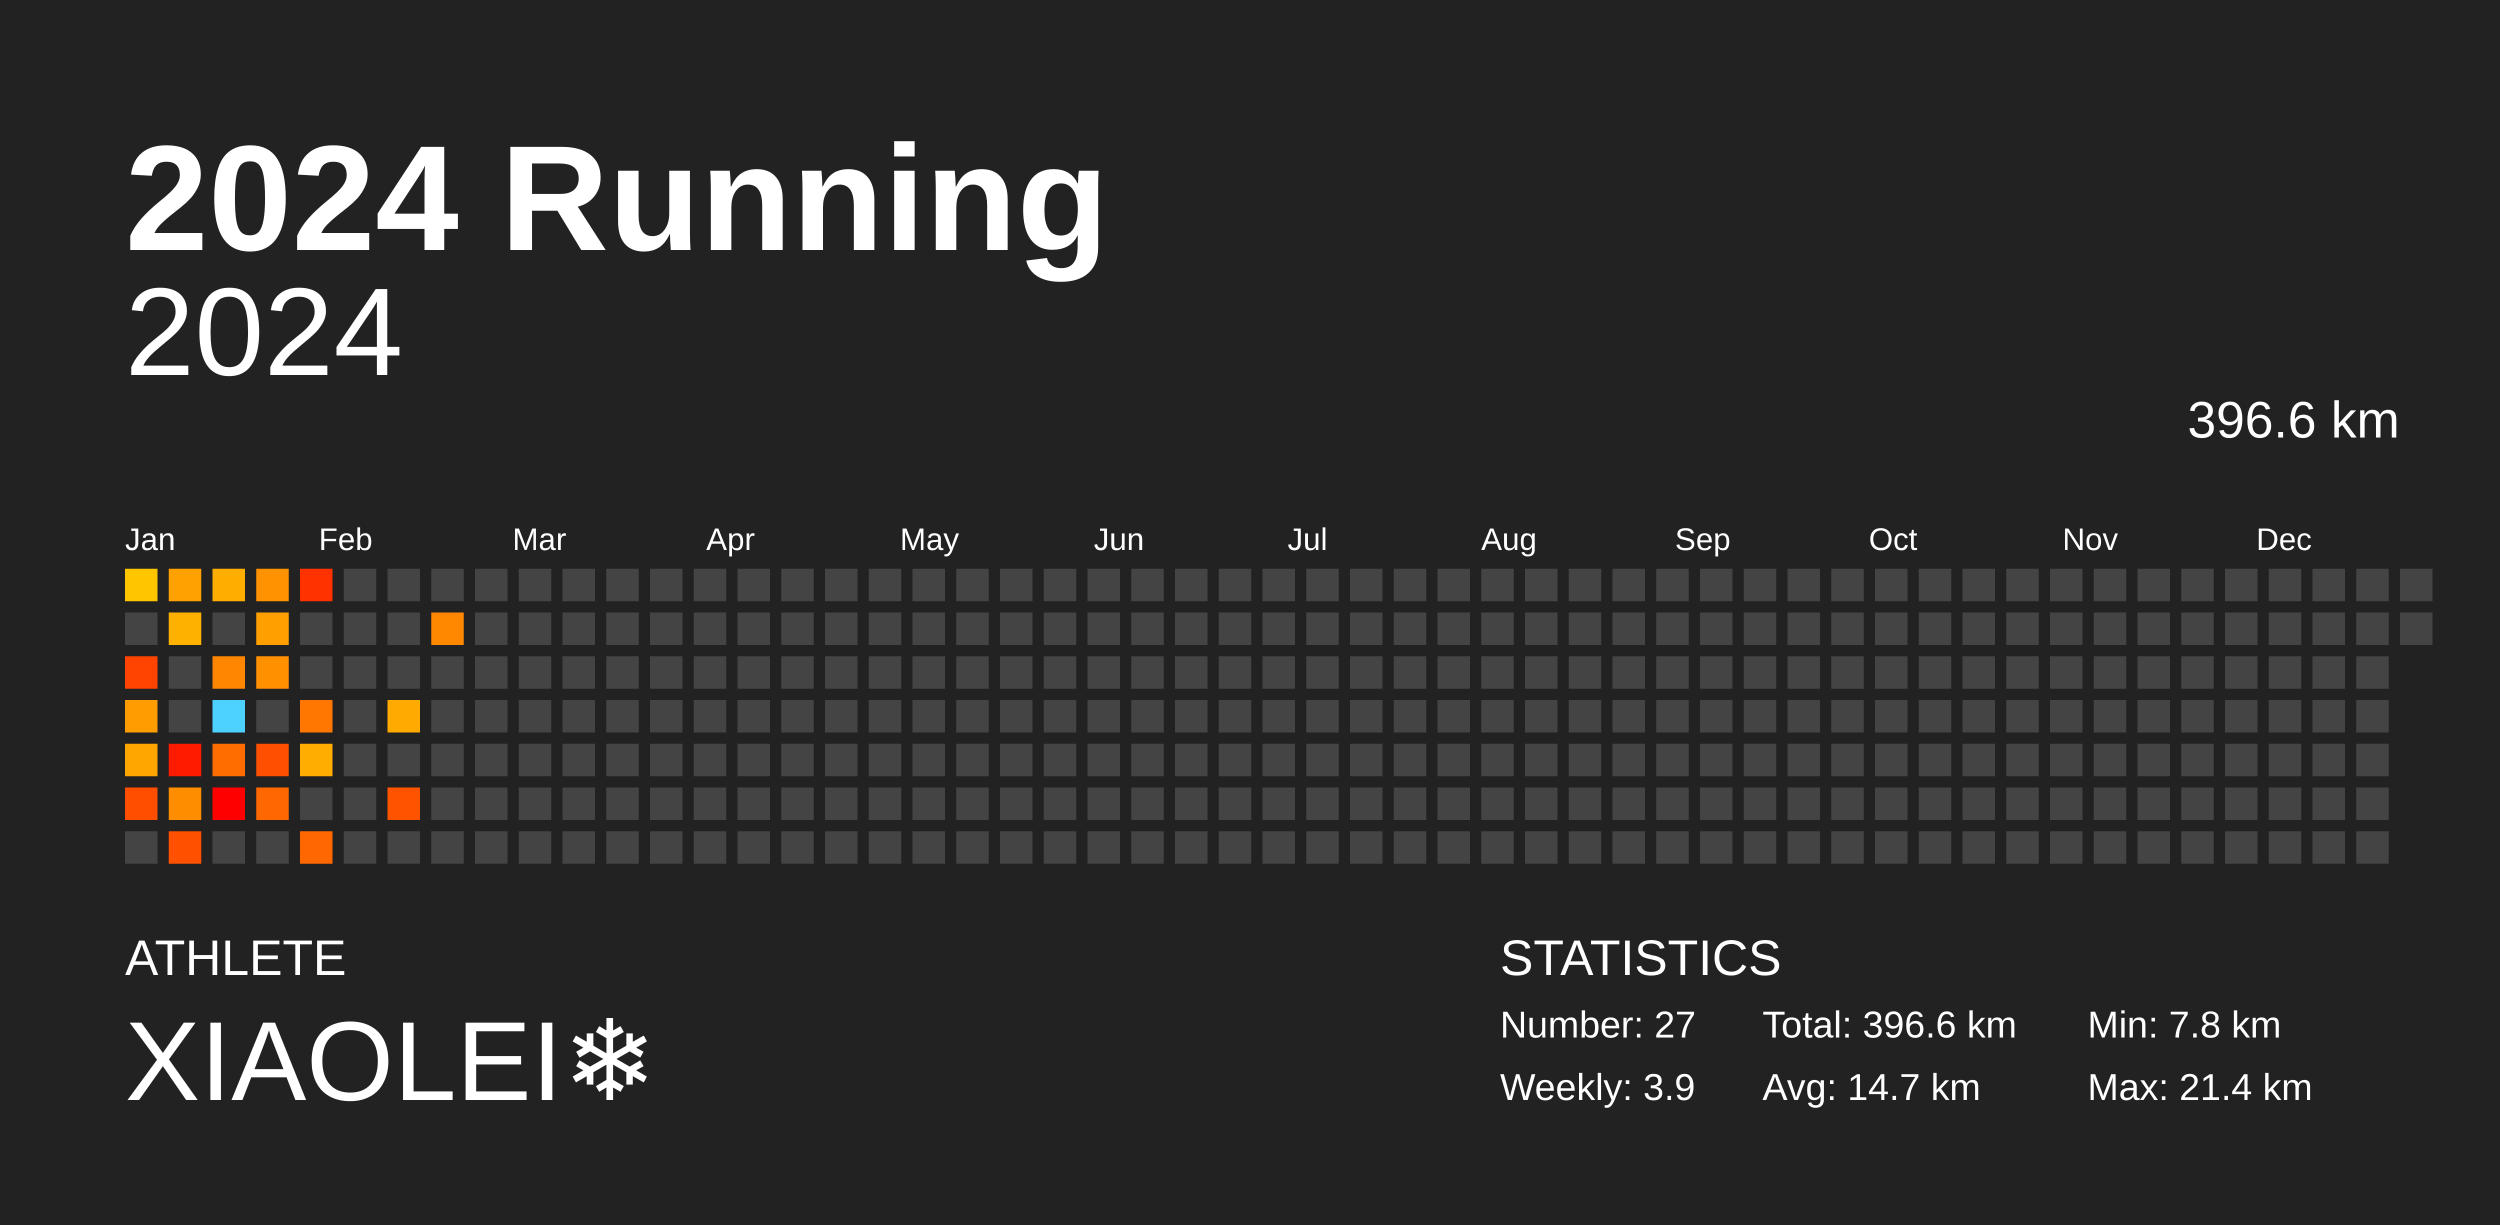
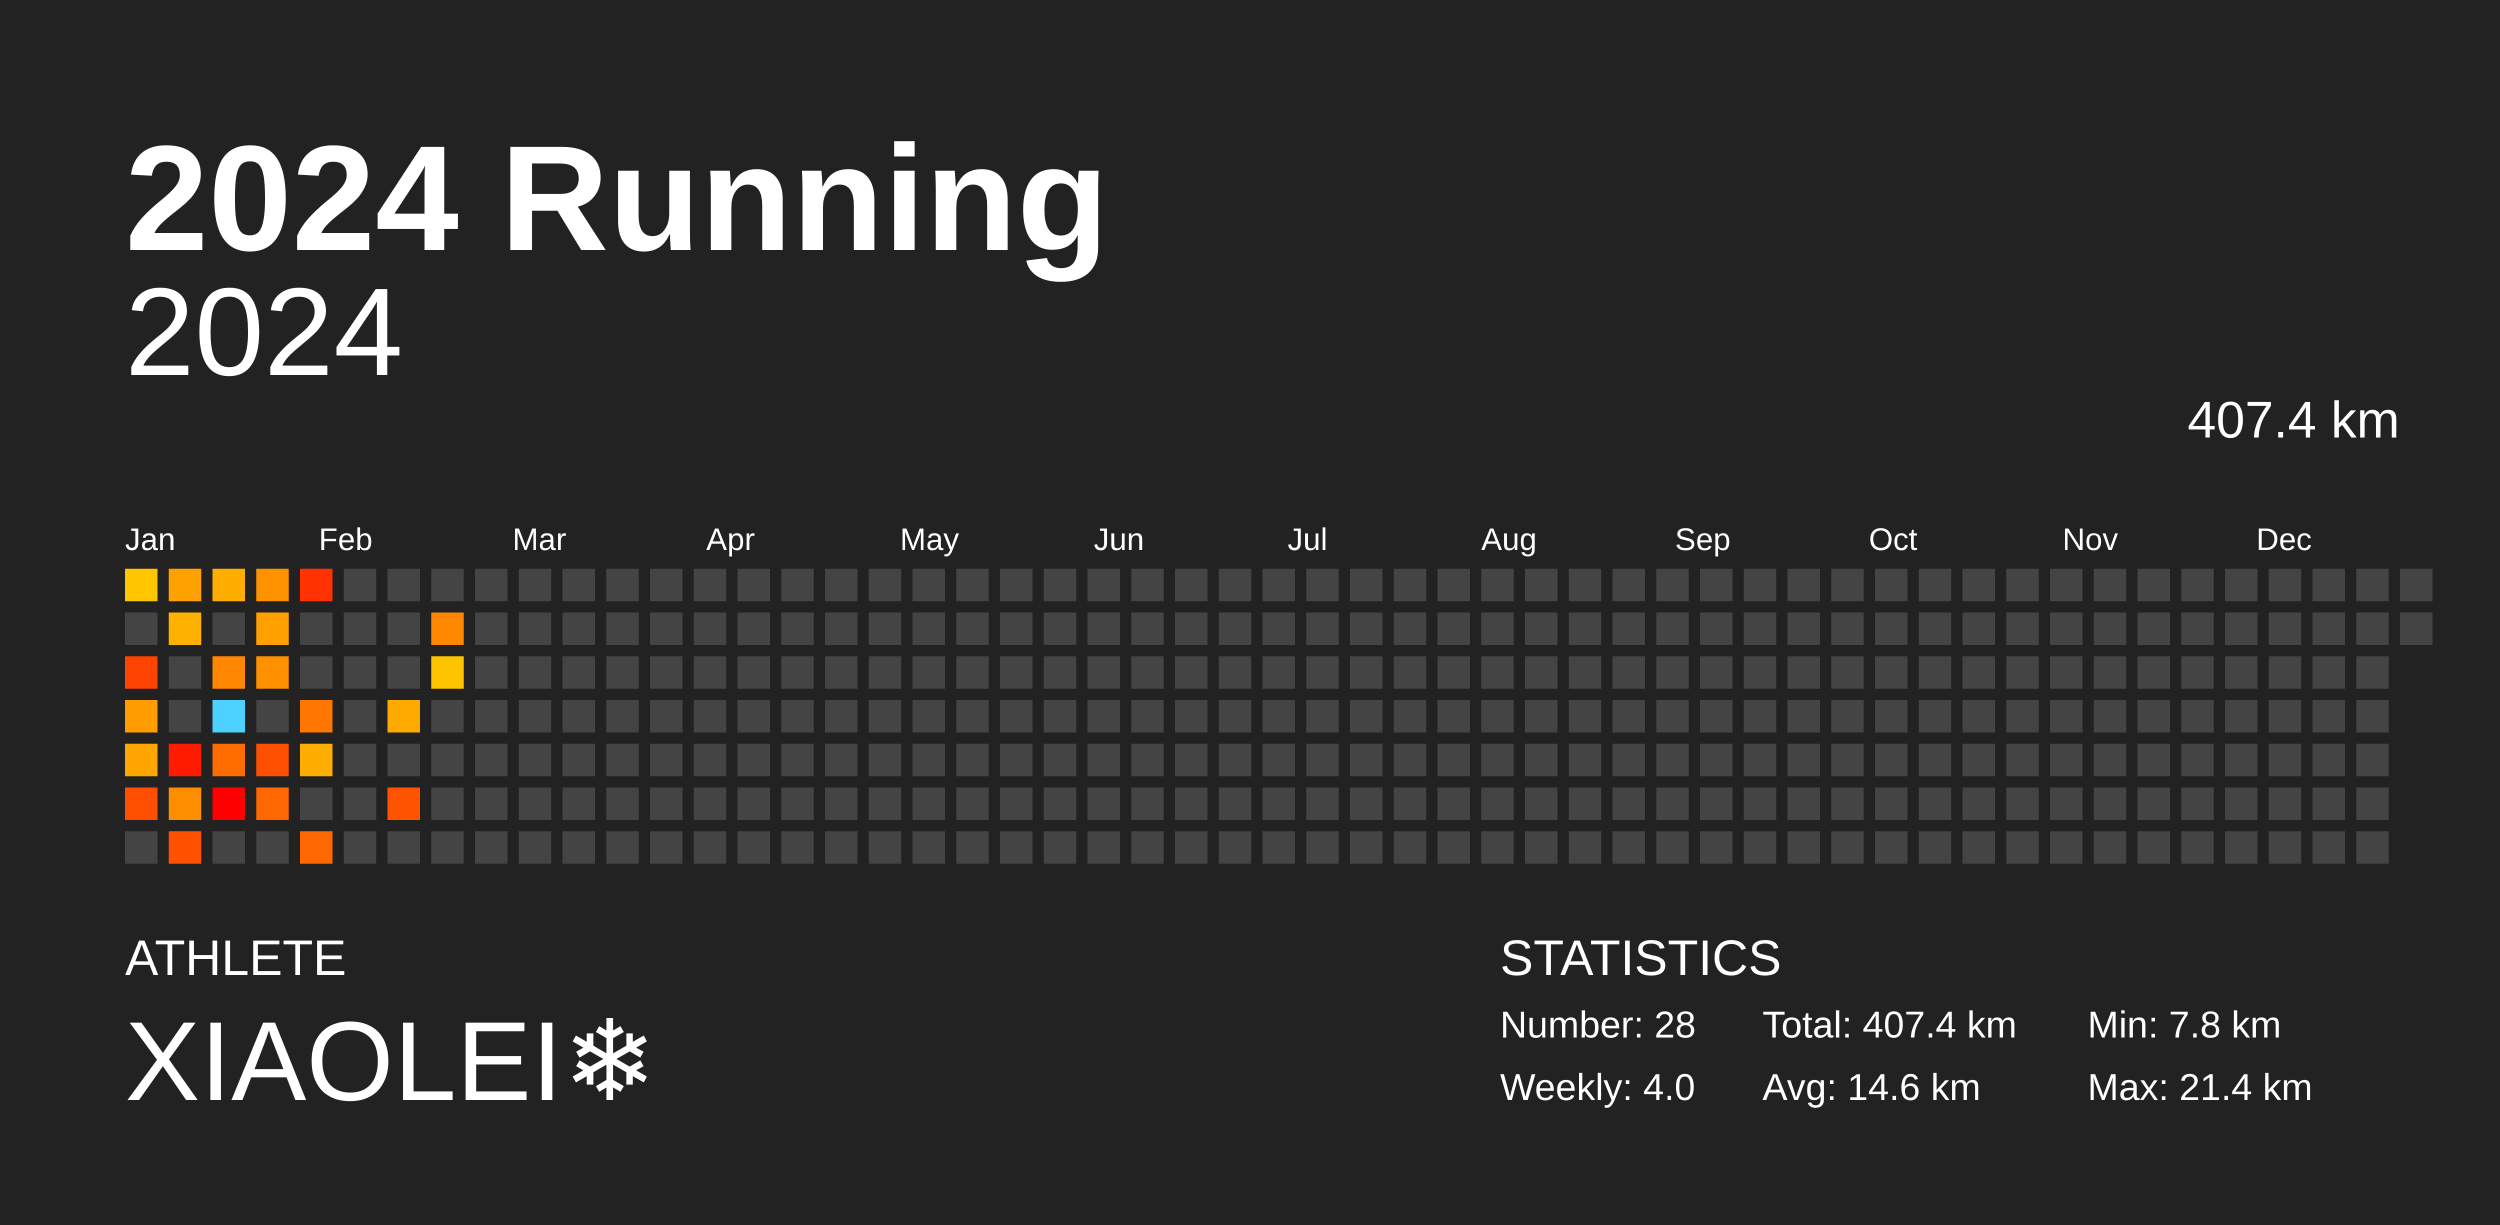
<svg xmlns="http://www.w3.org/2000/svg" baseProfile="full" height="98mm" version="1.1" viewBox="0,0,200,98" width="200mm">
  <defs />
  <rect fill="#222222" height="98" width="200" x="0" y="0" />
  <text fill="#FFFFFF" style="font-size:12px; font-family:Arial; font-weight:bold;" x="10" y="20">2024 Running</text>
  <text fill="#FFFFFF" style="font-size:4px; font-family:Arial" x="10" y="78">ATHLETE</text>
  <text fill="#FFFFFF" style="font-size:9px; font-family:Arial" x="10" y="88">XIAOLEI❄️</text>
  <text fill="#FFFFFF" style="font-size:4px; font-family:Arial" x="120" y="78">STATISTICS</text>
-   <text fill="#FFFFFF" style="font-size:3px; font-family:Arial" x="120" y="83">Number: 27</text>
-   <text fill="#FFFFFF" style="font-size:3px; font-family:Arial" x="120" y="88">Weekly: 3.9</text>
-   <text fill="#FFFFFF" style="font-size:3px; font-family:Arial" x="141" y="83">Total: 396.6 km</text>
-   <text fill="#FFFFFF" style="font-size:3px; font-family:Arial" x="141" y="88">Avg: 14.7 km</text>
+   <text fill="#FFFFFF" style="font-size:3px; font-family:Arial" x="120" y="83">Number: 28</text>
+   <text fill="#FFFFFF" style="font-size:3px; font-family:Arial" x="120" y="88">Weekly: 4.0</text>
+   <text fill="#FFFFFF" style="font-size:3px; font-family:Arial" x="141" y="83">Total: 407.4 km</text>
+   <text fill="#FFFFFF" style="font-size:3px; font-family:Arial" x="141" y="88">Avg: 14.6 km</text>
  <text fill="#FFFFFF" style="font-size:3px; font-family:Arial" x="167" y="83">Min: 7.8 km</text>
  <text fill="#FFFFFF" style="font-size:3px; font-family:Arial" x="167" y="88">Max: 21.4 km</text>
  <text alignment-baseline="hanging" fill="#FFFFFF" style="font-size:10.0px; font-family:Arial;" x="10" y="30">2024</text>
-   <text alignment-baseline="hanging" fill="#FFFFFF" style="font-size:4.125px; font-family:Arial;" x="175" y="35">396.6 km</text>
+   <text alignment-baseline="hanging" fill="#FFFFFF" style="font-size:4.125px; font-family:Arial;" x="175" y="35">407.4 km</text>
  <text fill="#FFFFFF" style="font-size:2.5px; font-family:Arial" x="10.0" y="44">Jan</text>
  <text fill="#FFFFFF" style="font-size:2.5px; font-family:Arial" x="25.5" y="44">Feb</text>
  <text fill="#FFFFFF" style="font-size:2.5px; font-family:Arial" x="41.0" y="44">Mar</text>
  <text fill="#FFFFFF" style="font-size:2.5px; font-family:Arial" x="56.5" y="44">Apr</text>
  <text fill="#FFFFFF" style="font-size:2.5px; font-family:Arial" x="72.0" y="44">May</text>
  <text fill="#FFFFFF" style="font-size:2.5px; font-family:Arial" x="87.5" y="44">Jun</text>
  <text fill="#FFFFFF" style="font-size:2.5px; font-family:Arial" x="103.0" y="44">Jul</text>
  <text fill="#FFFFFF" style="font-size:2.5px; font-family:Arial" x="118.5" y="44">Aug</text>
  <text fill="#FFFFFF" style="font-size:2.5px; font-family:Arial" x="134.0" y="44">Sep</text>
  <text fill="#FFFFFF" style="font-size:2.5px; font-family:Arial" x="149.5" y="44">Oct</text>
  <text fill="#FFFFFF" style="font-size:2.5px; font-family:Arial" x="165.0" y="44">Nov</text>
  <text fill="#FFFFFF" style="font-size:2.5px; font-family:Arial" x="180.5" y="44">Dec</text>
  <rect fill="#ffc600" height="2.6" width="2.6" x="10.0" y="45.5" />
  <rect fill="#444444" height="2.6" width="2.6" x="10.0" y="49.0" />
  <rect fill="#ff4300" height="2.6" width="2.6" x="10.0" y="52.5" />
  <rect fill="#ff9c00" height="2.6" width="2.6" x="10.0" y="56.0" />
  <rect fill="#ffa700" height="2.6" width="2.6" x="10.0" y="59.5" />
  <rect fill="#ff4e00" height="2.6" width="2.6" x="10.0" y="63.0" />
  <rect fill="#444444" height="2.6" width="2.6" x="10.0" y="66.5" />
  <rect fill="#ffa100" height="2.6" width="2.6" x="13.5" y="45.5" />
  <rect fill="#ffb100" height="2.6" width="2.6" x="13.5" y="49.0" />
  <rect fill="#444444" height="2.6" width="2.6" x="13.5" y="52.5" />
  <rect fill="#444444" height="2.6" width="2.6" x="13.5" y="56.0" />
  <rect fill="#ff1b00" height="2.6" width="2.6" x="13.5" y="59.5" />
  <rect fill="#ff8d00" height="2.6" width="2.6" x="13.5" y="63.0" />
  <rect fill="#ff5100" height="2.6" width="2.6" x="13.5" y="66.5" />
  <rect fill="#ffae00" height="2.6" width="2.6" x="17.0" y="45.5" />
  <rect fill="#444444" height="2.6" width="2.6" x="17.0" y="49.0" />
  <rect fill="#ff8600" height="2.6" width="2.6" x="17.0" y="52.5" />
  <rect fill="#4dd2ff" height="2.6" width="2.6" x="17.0" y="56.0" />
  <rect fill="#ff6c00" height="2.6" width="2.6" x="17.0" y="59.5" />
  <rect fill="red" height="2.6" width="2.6" x="17.0" y="63.0" />
  <rect fill="#444444" height="2.6" width="2.6" x="17.0" y="66.5" />
  <rect fill="#ff9200" height="2.6" width="2.6" x="20.5" y="45.5" />
  <rect fill="#ff9f00" height="2.6" width="2.6" x="20.5" y="49.0" />
  <rect fill="#ff9000" height="2.6" width="2.6" x="20.5" y="52.5" />
  <rect fill="#444444" height="2.6" width="2.6" x="20.5" y="56.0" />
  <rect fill="#ff4f00" height="2.6" width="2.6" x="20.5" y="59.5" />
  <rect fill="#ff6700" height="2.6" width="2.6" x="20.5" y="63.0" />
  <rect fill="#444444" height="2.6" width="2.6" x="20.5" y="66.5" />
  <rect fill="#ff3200" height="2.6" width="2.6" x="24.0" y="45.5" />
  <rect fill="#444444" height="2.6" width="2.6" x="24.0" y="49.0" />
  <rect fill="#444444" height="2.6" width="2.6" x="24.0" y="52.5" />
  <rect fill="#ff7600" height="2.6" width="2.6" x="24.0" y="56.0" />
  <rect fill="#ffad00" height="2.6" width="2.6" x="24.0" y="59.5" />
  <rect fill="#444444" height="2.6" width="2.6" x="24.0" y="63.0" />
  <rect fill="#ff6800" height="2.6" width="2.6" x="24.0" y="66.5" />
  <rect fill="#444444" height="2.6" width="2.6" x="27.5" y="45.5" />
  <rect fill="#444444" height="2.6" width="2.6" x="27.5" y="49.0" />
  <rect fill="#444444" height="2.6" width="2.6" x="27.5" y="52.5" />
  <rect fill="#444444" height="2.6" width="2.6" x="27.5" y="56.0" />
  <rect fill="#444444" height="2.6" width="2.6" x="27.5" y="59.5" />
  <rect fill="#444444" height="2.6" width="2.6" x="27.5" y="63.0" />
  <rect fill="#444444" height="2.6" width="2.6" x="27.5" y="66.5" />
  <rect fill="#444444" height="2.6" width="2.6" x="31.0" y="45.5" />
  <rect fill="#444444" height="2.6" width="2.6" x="31.0" y="49.0" />
  <rect fill="#444444" height="2.6" width="2.6" x="31.0" y="52.5" />
  <rect fill="#ffaa00" height="2.6" width="2.6" x="31.0" y="56.0" />
  <rect fill="#444444" height="2.6" width="2.6" x="31.0" y="59.5" />
  <rect fill="#ff5300" height="2.6" width="2.6" x="31.0" y="63.0" />
  <rect fill="#444444" height="2.6" width="2.6" x="31.0" y="66.5" />
  <rect fill="#444444" height="2.6" width="2.6" x="34.5" y="45.5" />
  <rect fill="#ff8800" height="2.6" width="2.6" x="34.5" y="49.0" />
-   <rect fill="#444444" height="2.6" width="2.6" x="34.5" y="52.5" />
+   <rect fill="#ffc400" height="2.6" width="2.6" x="34.5" y="52.5" />
  <rect fill="#444444" height="2.6" width="2.6" x="34.5" y="56.0" />
  <rect fill="#444444" height="2.6" width="2.6" x="34.5" y="59.5" />
  <rect fill="#444444" height="2.6" width="2.6" x="34.5" y="63.0" />
  <rect fill="#444444" height="2.6" width="2.6" x="34.5" y="66.5" />
  <rect fill="#444444" height="2.6" width="2.6" x="38.0" y="45.5" />
  <rect fill="#444444" height="2.6" width="2.6" x="38.0" y="49.0" />
  <rect fill="#444444" height="2.6" width="2.6" x="38.0" y="52.5" />
  <rect fill="#444444" height="2.6" width="2.6" x="38.0" y="56.0" />
  <rect fill="#444444" height="2.6" width="2.6" x="38.0" y="59.5" />
  <rect fill="#444444" height="2.6" width="2.6" x="38.0" y="63.0" />
  <rect fill="#444444" height="2.6" width="2.6" x="38.0" y="66.5" />
  <rect fill="#444444" height="2.6" width="2.6" x="41.5" y="45.5" />
  <rect fill="#444444" height="2.6" width="2.6" x="41.5" y="49.0" />
  <rect fill="#444444" height="2.6" width="2.6" x="41.5" y="52.5" />
  <rect fill="#444444" height="2.6" width="2.6" x="41.5" y="56.0" />
  <rect fill="#444444" height="2.6" width="2.6" x="41.5" y="59.5" />
  <rect fill="#444444" height="2.6" width="2.6" x="41.5" y="63.0" />
  <rect fill="#444444" height="2.6" width="2.6" x="41.5" y="66.5" />
  <rect fill="#444444" height="2.6" width="2.6" x="45.0" y="45.5" />
  <rect fill="#444444" height="2.6" width="2.6" x="45.0" y="49.0" />
  <rect fill="#444444" height="2.6" width="2.6" x="45.0" y="52.5" />
  <rect fill="#444444" height="2.6" width="2.6" x="45.0" y="56.0" />
  <rect fill="#444444" height="2.6" width="2.6" x="45.0" y="59.5" />
  <rect fill="#444444" height="2.6" width="2.6" x="45.0" y="63.0" />
  <rect fill="#444444" height="2.6" width="2.6" x="45.0" y="66.5" />
  <rect fill="#444444" height="2.6" width="2.6" x="48.5" y="45.5" />
  <rect fill="#444444" height="2.6" width="2.6" x="48.5" y="49.0" />
  <rect fill="#444444" height="2.6" width="2.6" x="48.5" y="52.5" />
  <rect fill="#444444" height="2.6" width="2.6" x="48.5" y="56.0" />
  <rect fill="#444444" height="2.6" width="2.6" x="48.5" y="59.5" />
  <rect fill="#444444" height="2.6" width="2.6" x="48.5" y="63.0" />
  <rect fill="#444444" height="2.6" width="2.6" x="48.5" y="66.5" />
  <rect fill="#444444" height="2.6" width="2.6" x="52.0" y="45.5" />
  <rect fill="#444444" height="2.6" width="2.6" x="52.0" y="49.0" />
  <rect fill="#444444" height="2.6" width="2.6" x="52.0" y="52.5" />
  <rect fill="#444444" height="2.6" width="2.6" x="52.0" y="56.0" />
  <rect fill="#444444" height="2.6" width="2.6" x="52.0" y="59.5" />
  <rect fill="#444444" height="2.6" width="2.6" x="52.0" y="63.0" />
  <rect fill="#444444" height="2.6" width="2.6" x="52.0" y="66.5" />
  <rect fill="#444444" height="2.6" width="2.6" x="55.5" y="45.5" />
  <rect fill="#444444" height="2.6" width="2.6" x="55.5" y="49.0" />
  <rect fill="#444444" height="2.6" width="2.6" x="55.5" y="52.5" />
  <rect fill="#444444" height="2.6" width="2.6" x="55.5" y="56.0" />
  <rect fill="#444444" height="2.6" width="2.6" x="55.5" y="59.5" />
  <rect fill="#444444" height="2.6" width="2.6" x="55.5" y="63.0" />
  <rect fill="#444444" height="2.6" width="2.6" x="55.5" y="66.5" />
  <rect fill="#444444" height="2.6" width="2.6" x="59.0" y="45.5" />
  <rect fill="#444444" height="2.6" width="2.6" x="59.0" y="49.0" />
  <rect fill="#444444" height="2.6" width="2.6" x="59.0" y="52.5" />
  <rect fill="#444444" height="2.6" width="2.6" x="59.0" y="56.0" />
  <rect fill="#444444" height="2.6" width="2.6" x="59.0" y="59.5" />
  <rect fill="#444444" height="2.6" width="2.6" x="59.0" y="63.0" />
  <rect fill="#444444" height="2.6" width="2.6" x="59.0" y="66.5" />
  <rect fill="#444444" height="2.6" width="2.6" x="62.5" y="45.5" />
  <rect fill="#444444" height="2.6" width="2.6" x="62.5" y="49.0" />
  <rect fill="#444444" height="2.6" width="2.6" x="62.5" y="52.5" />
  <rect fill="#444444" height="2.6" width="2.6" x="62.5" y="56.0" />
  <rect fill="#444444" height="2.6" width="2.6" x="62.5" y="59.5" />
  <rect fill="#444444" height="2.6" width="2.6" x="62.5" y="63.0" />
  <rect fill="#444444" height="2.6" width="2.6" x="62.5" y="66.5" />
  <rect fill="#444444" height="2.6" width="2.6" x="66.0" y="45.5" />
  <rect fill="#444444" height="2.6" width="2.6" x="66.0" y="49.0" />
  <rect fill="#444444" height="2.6" width="2.6" x="66.0" y="52.5" />
  <rect fill="#444444" height="2.6" width="2.6" x="66.0" y="56.0" />
  <rect fill="#444444" height="2.6" width="2.6" x="66.0" y="59.5" />
  <rect fill="#444444" height="2.6" width="2.6" x="66.0" y="63.0" />
  <rect fill="#444444" height="2.6" width="2.6" x="66.0" y="66.5" />
  <rect fill="#444444" height="2.6" width="2.6" x="69.5" y="45.5" />
  <rect fill="#444444" height="2.6" width="2.6" x="69.5" y="49.0" />
  <rect fill="#444444" height="2.6" width="2.6" x="69.5" y="52.5" />
  <rect fill="#444444" height="2.6" width="2.6" x="69.5" y="56.0" />
  <rect fill="#444444" height="2.6" width="2.6" x="69.5" y="59.5" />
  <rect fill="#444444" height="2.6" width="2.6" x="69.5" y="63.0" />
  <rect fill="#444444" height="2.6" width="2.6" x="69.5" y="66.5" />
  <rect fill="#444444" height="2.6" width="2.6" x="73.0" y="45.5" />
  <rect fill="#444444" height="2.6" width="2.6" x="73.0" y="49.0" />
  <rect fill="#444444" height="2.6" width="2.6" x="73.0" y="52.5" />
  <rect fill="#444444" height="2.6" width="2.6" x="73.0" y="56.0" />
  <rect fill="#444444" height="2.6" width="2.6" x="73.0" y="59.5" />
  <rect fill="#444444" height="2.6" width="2.6" x="73.0" y="63.0" />
  <rect fill="#444444" height="2.6" width="2.6" x="73.0" y="66.5" />
  <rect fill="#444444" height="2.6" width="2.6" x="76.5" y="45.5" />
  <rect fill="#444444" height="2.6" width="2.6" x="76.5" y="49.0" />
  <rect fill="#444444" height="2.6" width="2.6" x="76.5" y="52.5" />
  <rect fill="#444444" height="2.6" width="2.6" x="76.5" y="56.0" />
  <rect fill="#444444" height="2.6" width="2.6" x="76.5" y="59.5" />
  <rect fill="#444444" height="2.6" width="2.6" x="76.5" y="63.0" />
  <rect fill="#444444" height="2.6" width="2.6" x="76.5" y="66.5" />
  <rect fill="#444444" height="2.6" width="2.6" x="80.0" y="45.5" />
  <rect fill="#444444" height="2.6" width="2.6" x="80.0" y="49.0" />
  <rect fill="#444444" height="2.6" width="2.6" x="80.0" y="52.5" />
  <rect fill="#444444" height="2.6" width="2.6" x="80.0" y="56.0" />
  <rect fill="#444444" height="2.6" width="2.6" x="80.0" y="59.5" />
  <rect fill="#444444" height="2.6" width="2.6" x="80.0" y="63.0" />
  <rect fill="#444444" height="2.6" width="2.6" x="80.0" y="66.5" />
  <rect fill="#444444" height="2.6" width="2.6" x="83.5" y="45.5" />
  <rect fill="#444444" height="2.6" width="2.6" x="83.5" y="49.0" />
  <rect fill="#444444" height="2.6" width="2.6" x="83.5" y="52.5" />
  <rect fill="#444444" height="2.6" width="2.6" x="83.5" y="56.0" />
  <rect fill="#444444" height="2.6" width="2.6" x="83.5" y="59.5" />
  <rect fill="#444444" height="2.6" width="2.6" x="83.5" y="63.0" />
  <rect fill="#444444" height="2.6" width="2.6" x="83.5" y="66.5" />
  <rect fill="#444444" height="2.6" width="2.6" x="87.0" y="45.5" />
  <rect fill="#444444" height="2.6" width="2.6" x="87.0" y="49.0" />
  <rect fill="#444444" height="2.6" width="2.6" x="87.0" y="52.5" />
  <rect fill="#444444" height="2.6" width="2.6" x="87.0" y="56.0" />
  <rect fill="#444444" height="2.6" width="2.6" x="87.0" y="59.5" />
  <rect fill="#444444" height="2.6" width="2.6" x="87.0" y="63.0" />
  <rect fill="#444444" height="2.6" width="2.6" x="87.0" y="66.5" />
  <rect fill="#444444" height="2.6" width="2.6" x="90.5" y="45.5" />
  <rect fill="#444444" height="2.6" width="2.6" x="90.5" y="49.0" />
  <rect fill="#444444" height="2.6" width="2.6" x="90.5" y="52.5" />
  <rect fill="#444444" height="2.6" width="2.6" x="90.5" y="56.0" />
  <rect fill="#444444" height="2.6" width="2.6" x="90.5" y="59.5" />
  <rect fill="#444444" height="2.6" width="2.6" x="90.5" y="63.0" />
  <rect fill="#444444" height="2.6" width="2.6" x="90.5" y="66.5" />
  <rect fill="#444444" height="2.6" width="2.6" x="94.0" y="45.5" />
  <rect fill="#444444" height="2.6" width="2.6" x="94.0" y="49.0" />
  <rect fill="#444444" height="2.6" width="2.6" x="94.0" y="52.5" />
  <rect fill="#444444" height="2.6" width="2.6" x="94.0" y="56.0" />
  <rect fill="#444444" height="2.6" width="2.6" x="94.0" y="59.5" />
  <rect fill="#444444" height="2.6" width="2.6" x="94.0" y="63.0" />
  <rect fill="#444444" height="2.6" width="2.6" x="94.0" y="66.5" />
  <rect fill="#444444" height="2.6" width="2.6" x="97.5" y="45.5" />
  <rect fill="#444444" height="2.6" width="2.6" x="97.5" y="49.0" />
  <rect fill="#444444" height="2.6" width="2.6" x="97.5" y="52.5" />
  <rect fill="#444444" height="2.6" width="2.6" x="97.5" y="56.0" />
  <rect fill="#444444" height="2.6" width="2.6" x="97.5" y="59.5" />
  <rect fill="#444444" height="2.6" width="2.6" x="97.5" y="63.0" />
  <rect fill="#444444" height="2.6" width="2.6" x="97.5" y="66.5" />
  <rect fill="#444444" height="2.6" width="2.6" x="101.0" y="45.5" />
  <rect fill="#444444" height="2.6" width="2.6" x="101.0" y="49.0" />
  <rect fill="#444444" height="2.6" width="2.6" x="101.0" y="52.5" />
  <rect fill="#444444" height="2.6" width="2.6" x="101.0" y="56.0" />
  <rect fill="#444444" height="2.6" width="2.6" x="101.0" y="59.5" />
  <rect fill="#444444" height="2.6" width="2.6" x="101.0" y="63.0" />
  <rect fill="#444444" height="2.6" width="2.6" x="101.0" y="66.5" />
  <rect fill="#444444" height="2.6" width="2.6" x="104.5" y="45.5" />
  <rect fill="#444444" height="2.6" width="2.6" x="104.5" y="49.0" />
  <rect fill="#444444" height="2.6" width="2.6" x="104.5" y="52.5" />
  <rect fill="#444444" height="2.6" width="2.6" x="104.5" y="56.0" />
  <rect fill="#444444" height="2.6" width="2.6" x="104.5" y="59.5" />
  <rect fill="#444444" height="2.6" width="2.6" x="104.5" y="63.0" />
  <rect fill="#444444" height="2.6" width="2.6" x="104.5" y="66.5" />
  <rect fill="#444444" height="2.6" width="2.6" x="108.0" y="45.5" />
  <rect fill="#444444" height="2.6" width="2.6" x="108.0" y="49.0" />
  <rect fill="#444444" height="2.6" width="2.6" x="108.0" y="52.5" />
  <rect fill="#444444" height="2.6" width="2.6" x="108.0" y="56.0" />
  <rect fill="#444444" height="2.6" width="2.6" x="108.0" y="59.5" />
  <rect fill="#444444" height="2.6" width="2.6" x="108.0" y="63.0" />
  <rect fill="#444444" height="2.6" width="2.6" x="108.0" y="66.5" />
  <rect fill="#444444" height="2.6" width="2.6" x="111.5" y="45.5" />
  <rect fill="#444444" height="2.6" width="2.6" x="111.5" y="49.0" />
  <rect fill="#444444" height="2.6" width="2.6" x="111.5" y="52.5" />
  <rect fill="#444444" height="2.6" width="2.6" x="111.5" y="56.0" />
  <rect fill="#444444" height="2.6" width="2.6" x="111.5" y="59.5" />
  <rect fill="#444444" height="2.6" width="2.6" x="111.5" y="63.0" />
  <rect fill="#444444" height="2.6" width="2.6" x="111.5" y="66.5" />
  <rect fill="#444444" height="2.6" width="2.6" x="115.0" y="45.5" />
  <rect fill="#444444" height="2.6" width="2.6" x="115.0" y="49.0" />
  <rect fill="#444444" height="2.6" width="2.6" x="115.0" y="52.5" />
  <rect fill="#444444" height="2.6" width="2.6" x="115.0" y="56.0" />
  <rect fill="#444444" height="2.6" width="2.6" x="115.0" y="59.5" />
  <rect fill="#444444" height="2.6" width="2.6" x="115.0" y="63.0" />
  <rect fill="#444444" height="2.6" width="2.6" x="115.0" y="66.5" />
  <rect fill="#444444" height="2.6" width="2.6" x="118.5" y="45.5" />
  <rect fill="#444444" height="2.6" width="2.6" x="118.5" y="49.0" />
  <rect fill="#444444" height="2.6" width="2.6" x="118.5" y="52.5" />
  <rect fill="#444444" height="2.6" width="2.6" x="118.5" y="56.0" />
  <rect fill="#444444" height="2.6" width="2.6" x="118.5" y="59.5" />
  <rect fill="#444444" height="2.6" width="2.6" x="118.5" y="63.0" />
  <rect fill="#444444" height="2.6" width="2.6" x="118.5" y="66.5" />
  <rect fill="#444444" height="2.6" width="2.6" x="122.0" y="45.5" />
  <rect fill="#444444" height="2.6" width="2.6" x="122.0" y="49.0" />
  <rect fill="#444444" height="2.6" width="2.6" x="122.0" y="52.5" />
  <rect fill="#444444" height="2.6" width="2.6" x="122.0" y="56.0" />
  <rect fill="#444444" height="2.6" width="2.6" x="122.0" y="59.5" />
  <rect fill="#444444" height="2.6" width="2.6" x="122.0" y="63.0" />
  <rect fill="#444444" height="2.6" width="2.6" x="122.0" y="66.5" />
  <rect fill="#444444" height="2.6" width="2.6" x="125.5" y="45.5" />
  <rect fill="#444444" height="2.6" width="2.6" x="125.5" y="49.0" />
  <rect fill="#444444" height="2.6" width="2.6" x="125.5" y="52.5" />
  <rect fill="#444444" height="2.6" width="2.6" x="125.5" y="56.0" />
  <rect fill="#444444" height="2.6" width="2.6" x="125.5" y="59.5" />
  <rect fill="#444444" height="2.6" width="2.6" x="125.5" y="63.0" />
  <rect fill="#444444" height="2.6" width="2.6" x="125.5" y="66.5" />
  <rect fill="#444444" height="2.6" width="2.6" x="129.0" y="45.5" />
  <rect fill="#444444" height="2.6" width="2.6" x="129.0" y="49.0" />
  <rect fill="#444444" height="2.6" width="2.6" x="129.0" y="52.5" />
  <rect fill="#444444" height="2.6" width="2.6" x="129.0" y="56.0" />
  <rect fill="#444444" height="2.6" width="2.6" x="129.0" y="59.5" />
  <rect fill="#444444" height="2.6" width="2.6" x="129.0" y="63.0" />
  <rect fill="#444444" height="2.6" width="2.6" x="129.0" y="66.5" />
  <rect fill="#444444" height="2.6" width="2.6" x="132.5" y="45.5" />
  <rect fill="#444444" height="2.6" width="2.6" x="132.5" y="49.0" />
  <rect fill="#444444" height="2.6" width="2.6" x="132.5" y="52.5" />
  <rect fill="#444444" height="2.6" width="2.6" x="132.5" y="56.0" />
  <rect fill="#444444" height="2.6" width="2.6" x="132.5" y="59.5" />
  <rect fill="#444444" height="2.6" width="2.6" x="132.5" y="63.0" />
  <rect fill="#444444" height="2.6" width="2.6" x="132.5" y="66.5" />
  <rect fill="#444444" height="2.6" width="2.6" x="136.0" y="45.5" />
  <rect fill="#444444" height="2.6" width="2.6" x="136.0" y="49.0" />
  <rect fill="#444444" height="2.6" width="2.6" x="136.0" y="52.5" />
  <rect fill="#444444" height="2.6" width="2.6" x="136.0" y="56.0" />
  <rect fill="#444444" height="2.6" width="2.6" x="136.0" y="59.5" />
  <rect fill="#444444" height="2.6" width="2.6" x="136.0" y="63.0" />
  <rect fill="#444444" height="2.6" width="2.6" x="136.0" y="66.5" />
  <rect fill="#444444" height="2.6" width="2.6" x="139.5" y="45.5" />
  <rect fill="#444444" height="2.6" width="2.6" x="139.5" y="49.0" />
  <rect fill="#444444" height="2.6" width="2.6" x="139.5" y="52.5" />
  <rect fill="#444444" height="2.6" width="2.6" x="139.5" y="56.0" />
  <rect fill="#444444" height="2.6" width="2.6" x="139.5" y="59.5" />
  <rect fill="#444444" height="2.6" width="2.6" x="139.5" y="63.0" />
  <rect fill="#444444" height="2.6" width="2.6" x="139.5" y="66.5" />
  <rect fill="#444444" height="2.6" width="2.6" x="143.0" y="45.5" />
  <rect fill="#444444" height="2.6" width="2.6" x="143.0" y="49.0" />
  <rect fill="#444444" height="2.6" width="2.6" x="143.0" y="52.5" />
  <rect fill="#444444" height="2.6" width="2.6" x="143.0" y="56.0" />
  <rect fill="#444444" height="2.6" width="2.6" x="143.0" y="59.5" />
  <rect fill="#444444" height="2.6" width="2.6" x="143.0" y="63.0" />
  <rect fill="#444444" height="2.6" width="2.6" x="143.0" y="66.5" />
  <rect fill="#444444" height="2.6" width="2.6" x="146.5" y="45.5" />
  <rect fill="#444444" height="2.6" width="2.6" x="146.5" y="49.0" />
  <rect fill="#444444" height="2.6" width="2.6" x="146.5" y="52.5" />
  <rect fill="#444444" height="2.6" width="2.6" x="146.5" y="56.0" />
  <rect fill="#444444" height="2.6" width="2.6" x="146.5" y="59.5" />
  <rect fill="#444444" height="2.6" width="2.6" x="146.5" y="63.0" />
  <rect fill="#444444" height="2.6" width="2.6" x="146.5" y="66.5" />
  <rect fill="#444444" height="2.6" width="2.6" x="150.0" y="45.5" />
  <rect fill="#444444" height="2.6" width="2.6" x="150.0" y="49.0" />
  <rect fill="#444444" height="2.6" width="2.6" x="150.0" y="52.5" />
  <rect fill="#444444" height="2.6" width="2.6" x="150.0" y="56.0" />
  <rect fill="#444444" height="2.6" width="2.6" x="150.0" y="59.5" />
  <rect fill="#444444" height="2.6" width="2.6" x="150.0" y="63.0" />
  <rect fill="#444444" height="2.6" width="2.6" x="150.0" y="66.5" />
  <rect fill="#444444" height="2.6" width="2.6" x="153.5" y="45.5" />
  <rect fill="#444444" height="2.6" width="2.6" x="153.5" y="49.0" />
  <rect fill="#444444" height="2.6" width="2.6" x="153.5" y="52.5" />
  <rect fill="#444444" height="2.6" width="2.6" x="153.5" y="56.0" />
  <rect fill="#444444" height="2.6" width="2.6" x="153.5" y="59.5" />
  <rect fill="#444444" height="2.6" width="2.6" x="153.5" y="63.0" />
  <rect fill="#444444" height="2.6" width="2.6" x="153.5" y="66.5" />
  <rect fill="#444444" height="2.6" width="2.6" x="157.0" y="45.5" />
  <rect fill="#444444" height="2.6" width="2.6" x="157.0" y="49.0" />
  <rect fill="#444444" height="2.6" width="2.6" x="157.0" y="52.5" />
  <rect fill="#444444" height="2.6" width="2.6" x="157.0" y="56.0" />
  <rect fill="#444444" height="2.6" width="2.6" x="157.0" y="59.5" />
  <rect fill="#444444" height="2.6" width="2.6" x="157.0" y="63.0" />
  <rect fill="#444444" height="2.6" width="2.6" x="157.0" y="66.5" />
  <rect fill="#444444" height="2.6" width="2.6" x="160.5" y="45.5" />
  <rect fill="#444444" height="2.6" width="2.6" x="160.5" y="49.0" />
  <rect fill="#444444" height="2.6" width="2.6" x="160.5" y="52.5" />
  <rect fill="#444444" height="2.6" width="2.6" x="160.5" y="56.0" />
  <rect fill="#444444" height="2.6" width="2.6" x="160.5" y="59.5" />
  <rect fill="#444444" height="2.6" width="2.6" x="160.5" y="63.0" />
  <rect fill="#444444" height="2.6" width="2.6" x="160.5" y="66.5" />
  <rect fill="#444444" height="2.6" width="2.6" x="164.0" y="45.5" />
  <rect fill="#444444" height="2.6" width="2.6" x="164.0" y="49.0" />
  <rect fill="#444444" height="2.6" width="2.6" x="164.0" y="52.5" />
  <rect fill="#444444" height="2.6" width="2.6" x="164.0" y="56.0" />
  <rect fill="#444444" height="2.6" width="2.6" x="164.0" y="59.5" />
  <rect fill="#444444" height="2.6" width="2.6" x="164.0" y="63.0" />
  <rect fill="#444444" height="2.6" width="2.6" x="164.0" y="66.5" />
  <rect fill="#444444" height="2.6" width="2.6" x="167.5" y="45.5" />
  <rect fill="#444444" height="2.6" width="2.6" x="167.5" y="49.0" />
  <rect fill="#444444" height="2.6" width="2.6" x="167.5" y="52.5" />
  <rect fill="#444444" height="2.6" width="2.6" x="167.5" y="56.0" />
  <rect fill="#444444" height="2.6" width="2.6" x="167.5" y="59.5" />
  <rect fill="#444444" height="2.6" width="2.6" x="167.5" y="63.0" />
  <rect fill="#444444" height="2.6" width="2.6" x="167.5" y="66.5" />
  <rect fill="#444444" height="2.6" width="2.6" x="171.0" y="45.5" />
  <rect fill="#444444" height="2.6" width="2.6" x="171.0" y="49.0" />
  <rect fill="#444444" height="2.6" width="2.6" x="171.0" y="52.5" />
  <rect fill="#444444" height="2.6" width="2.6" x="171.0" y="56.0" />
  <rect fill="#444444" height="2.6" width="2.6" x="171.0" y="59.5" />
  <rect fill="#444444" height="2.6" width="2.6" x="171.0" y="63.0" />
  <rect fill="#444444" height="2.6" width="2.6" x="171.0" y="66.5" />
  <rect fill="#444444" height="2.6" width="2.6" x="174.5" y="45.5" />
  <rect fill="#444444" height="2.6" width="2.6" x="174.5" y="49.0" />
  <rect fill="#444444" height="2.6" width="2.6" x="174.5" y="52.5" />
  <rect fill="#444444" height="2.6" width="2.6" x="174.5" y="56.0" />
  <rect fill="#444444" height="2.6" width="2.6" x="174.5" y="59.5" />
  <rect fill="#444444" height="2.6" width="2.6" x="174.5" y="63.0" />
  <rect fill="#444444" height="2.6" width="2.6" x="174.5" y="66.5" />
  <rect fill="#444444" height="2.6" width="2.6" x="178.0" y="45.5" />
  <rect fill="#444444" height="2.6" width="2.6" x="178.0" y="49.0" />
  <rect fill="#444444" height="2.6" width="2.6" x="178.0" y="52.5" />
  <rect fill="#444444" height="2.6" width="2.6" x="178.0" y="56.0" />
  <rect fill="#444444" height="2.6" width="2.6" x="178.0" y="59.5" />
  <rect fill="#444444" height="2.6" width="2.6" x="178.0" y="63.0" />
  <rect fill="#444444" height="2.6" width="2.6" x="178.0" y="66.5" />
  <rect fill="#444444" height="2.6" width="2.6" x="181.5" y="45.5" />
  <rect fill="#444444" height="2.6" width="2.6" x="181.5" y="49.0" />
  <rect fill="#444444" height="2.6" width="2.6" x="181.5" y="52.5" />
  <rect fill="#444444" height="2.6" width="2.6" x="181.5" y="56.0" />
  <rect fill="#444444" height="2.6" width="2.6" x="181.5" y="59.5" />
  <rect fill="#444444" height="2.6" width="2.6" x="181.5" y="63.0" />
  <rect fill="#444444" height="2.6" width="2.6" x="181.5" y="66.5" />
  <rect fill="#444444" height="2.6" width="2.6" x="185.0" y="45.5" />
  <rect fill="#444444" height="2.6" width="2.6" x="185.0" y="49.0" />
  <rect fill="#444444" height="2.6" width="2.6" x="185.0" y="52.5" />
  <rect fill="#444444" height="2.6" width="2.6" x="185.0" y="56.0" />
  <rect fill="#444444" height="2.6" width="2.6" x="185.0" y="59.5" />
  <rect fill="#444444" height="2.6" width="2.6" x="185.0" y="63.0" />
  <rect fill="#444444" height="2.6" width="2.6" x="185.0" y="66.5" />
  <rect fill="#444444" height="2.6" width="2.6" x="188.5" y="45.5" />
  <rect fill="#444444" height="2.6" width="2.6" x="188.5" y="49.0" />
  <rect fill="#444444" height="2.6" width="2.6" x="188.5" y="52.5" />
  <rect fill="#444444" height="2.6" width="2.6" x="188.5" y="56.0" />
  <rect fill="#444444" height="2.6" width="2.6" x="188.5" y="59.5" />
  <rect fill="#444444" height="2.6" width="2.6" x="188.5" y="63.0" />
  <rect fill="#444444" height="2.6" width="2.6" x="188.5" y="66.5" />
  <rect fill="#444444" height="2.6" width="2.6" x="192.0" y="45.5" />
  <rect fill="#444444" height="2.6" width="2.6" x="192.0" y="49.0" />
</svg>
